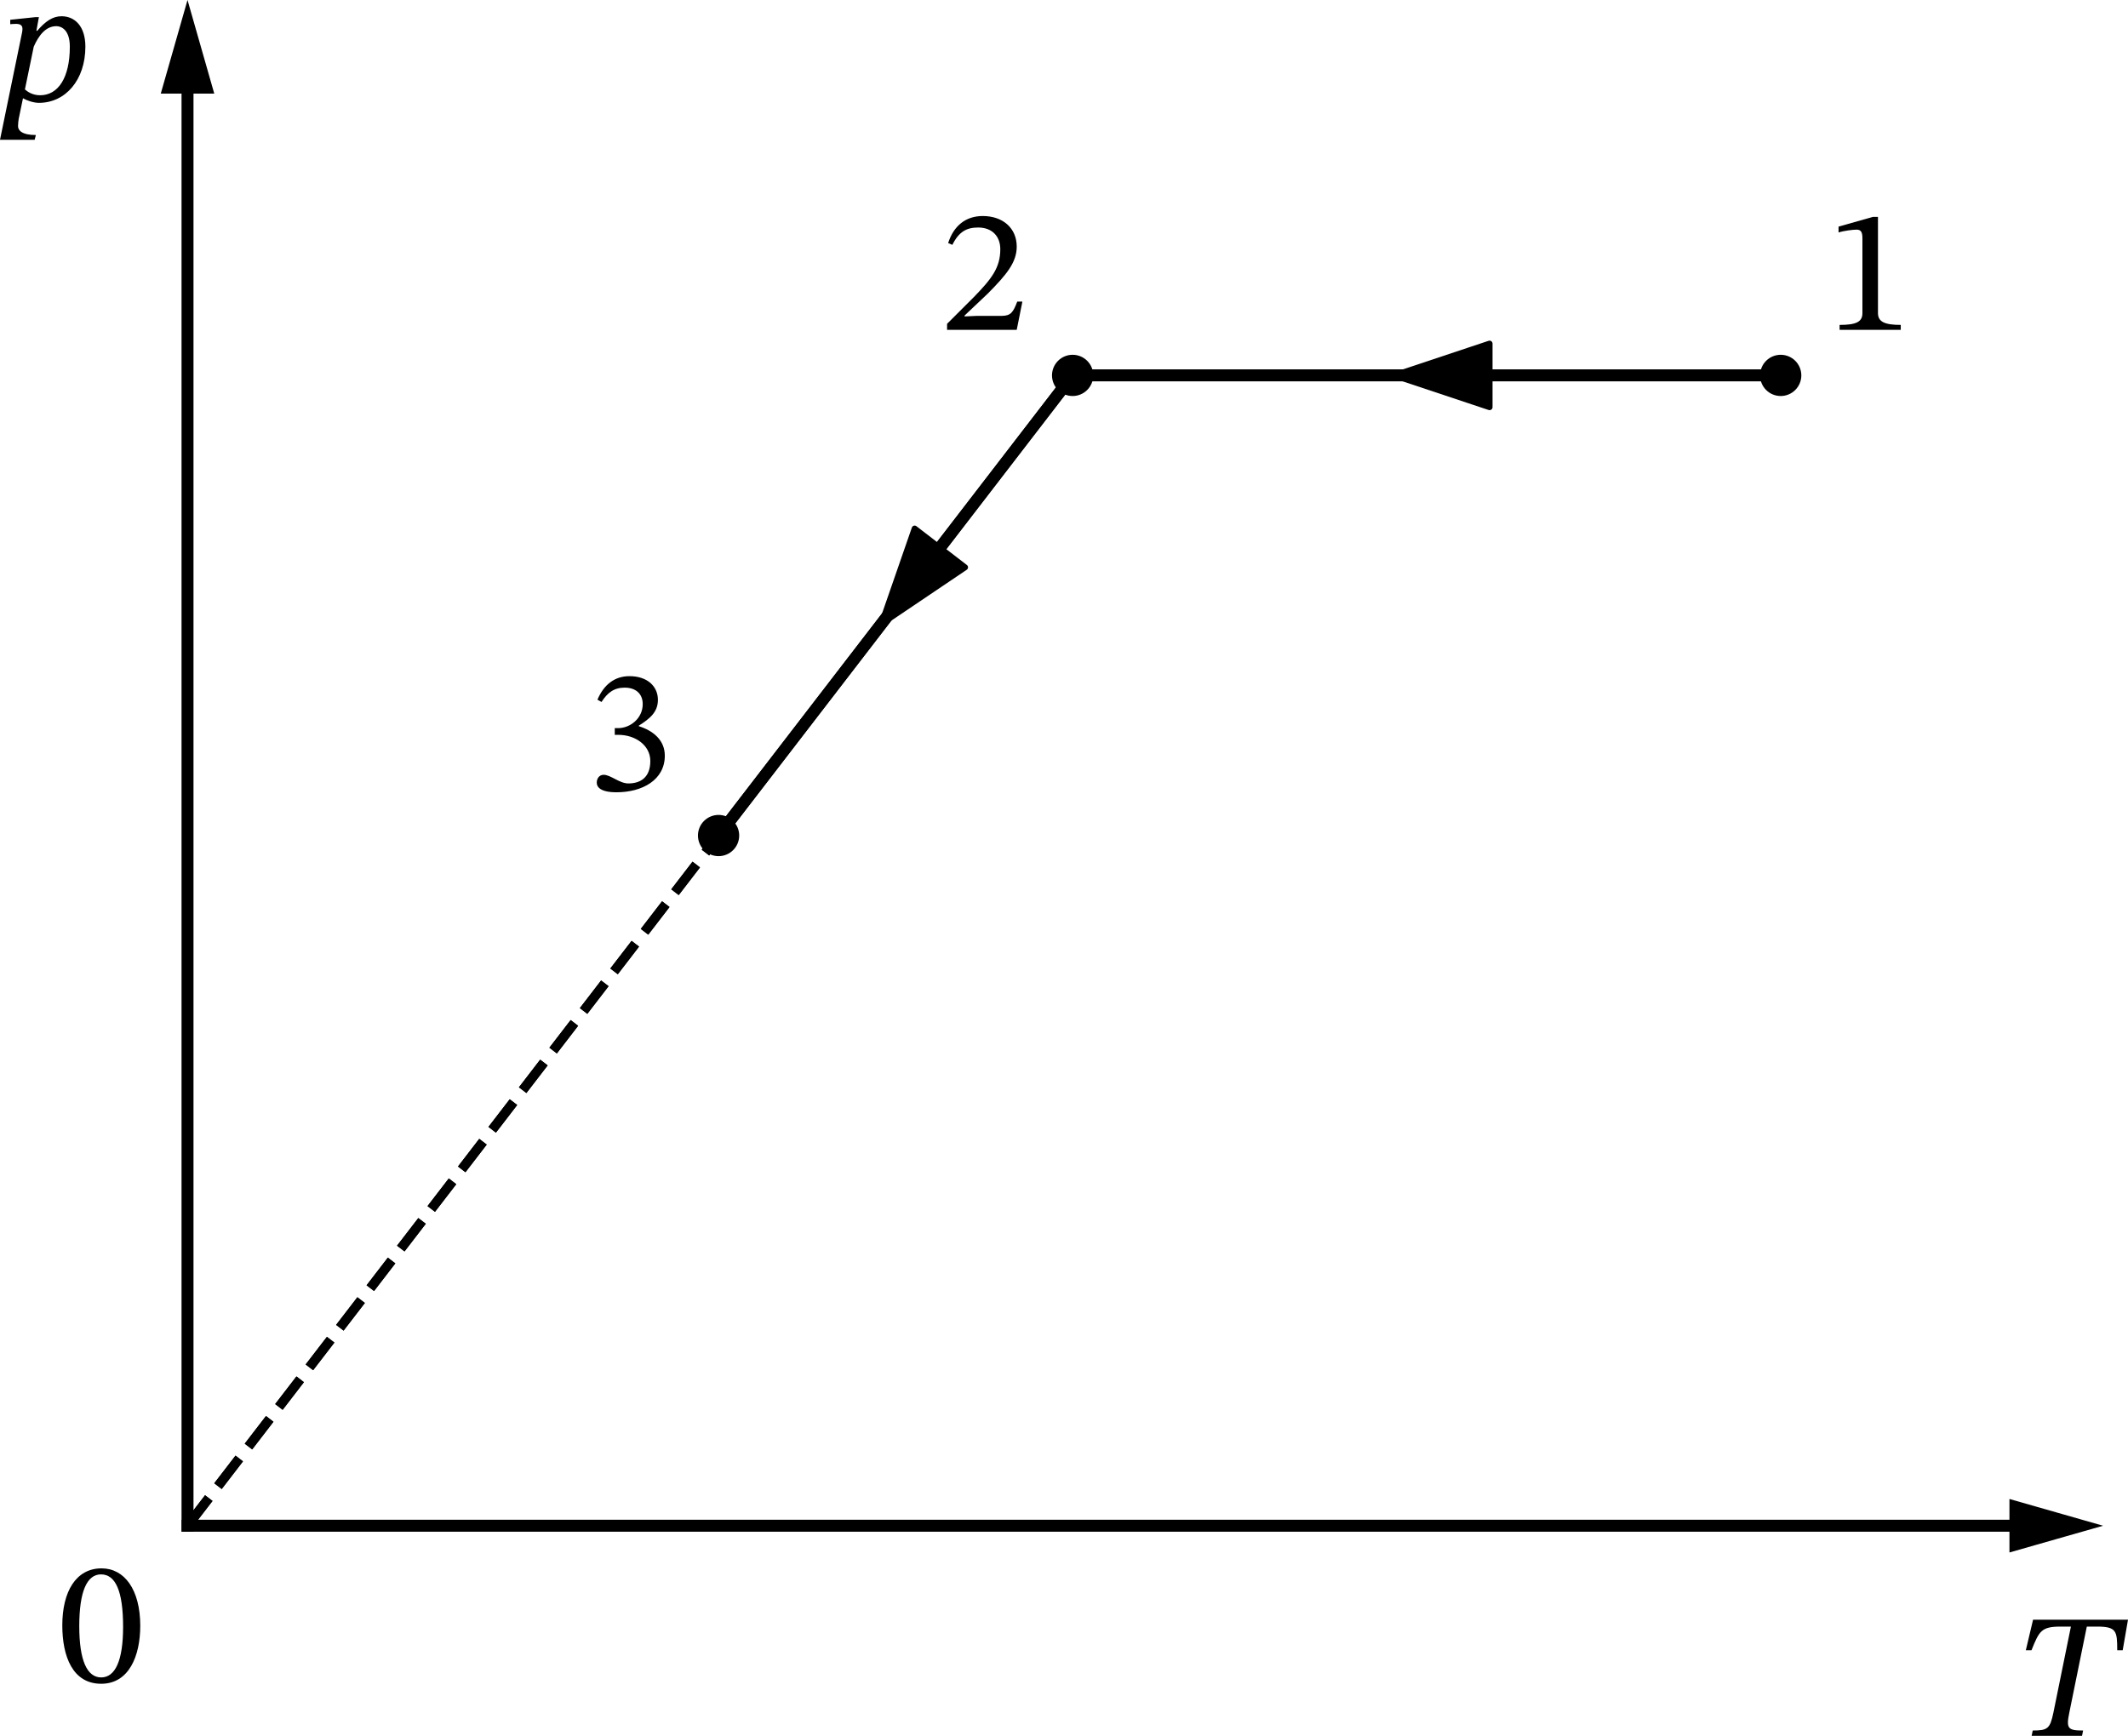
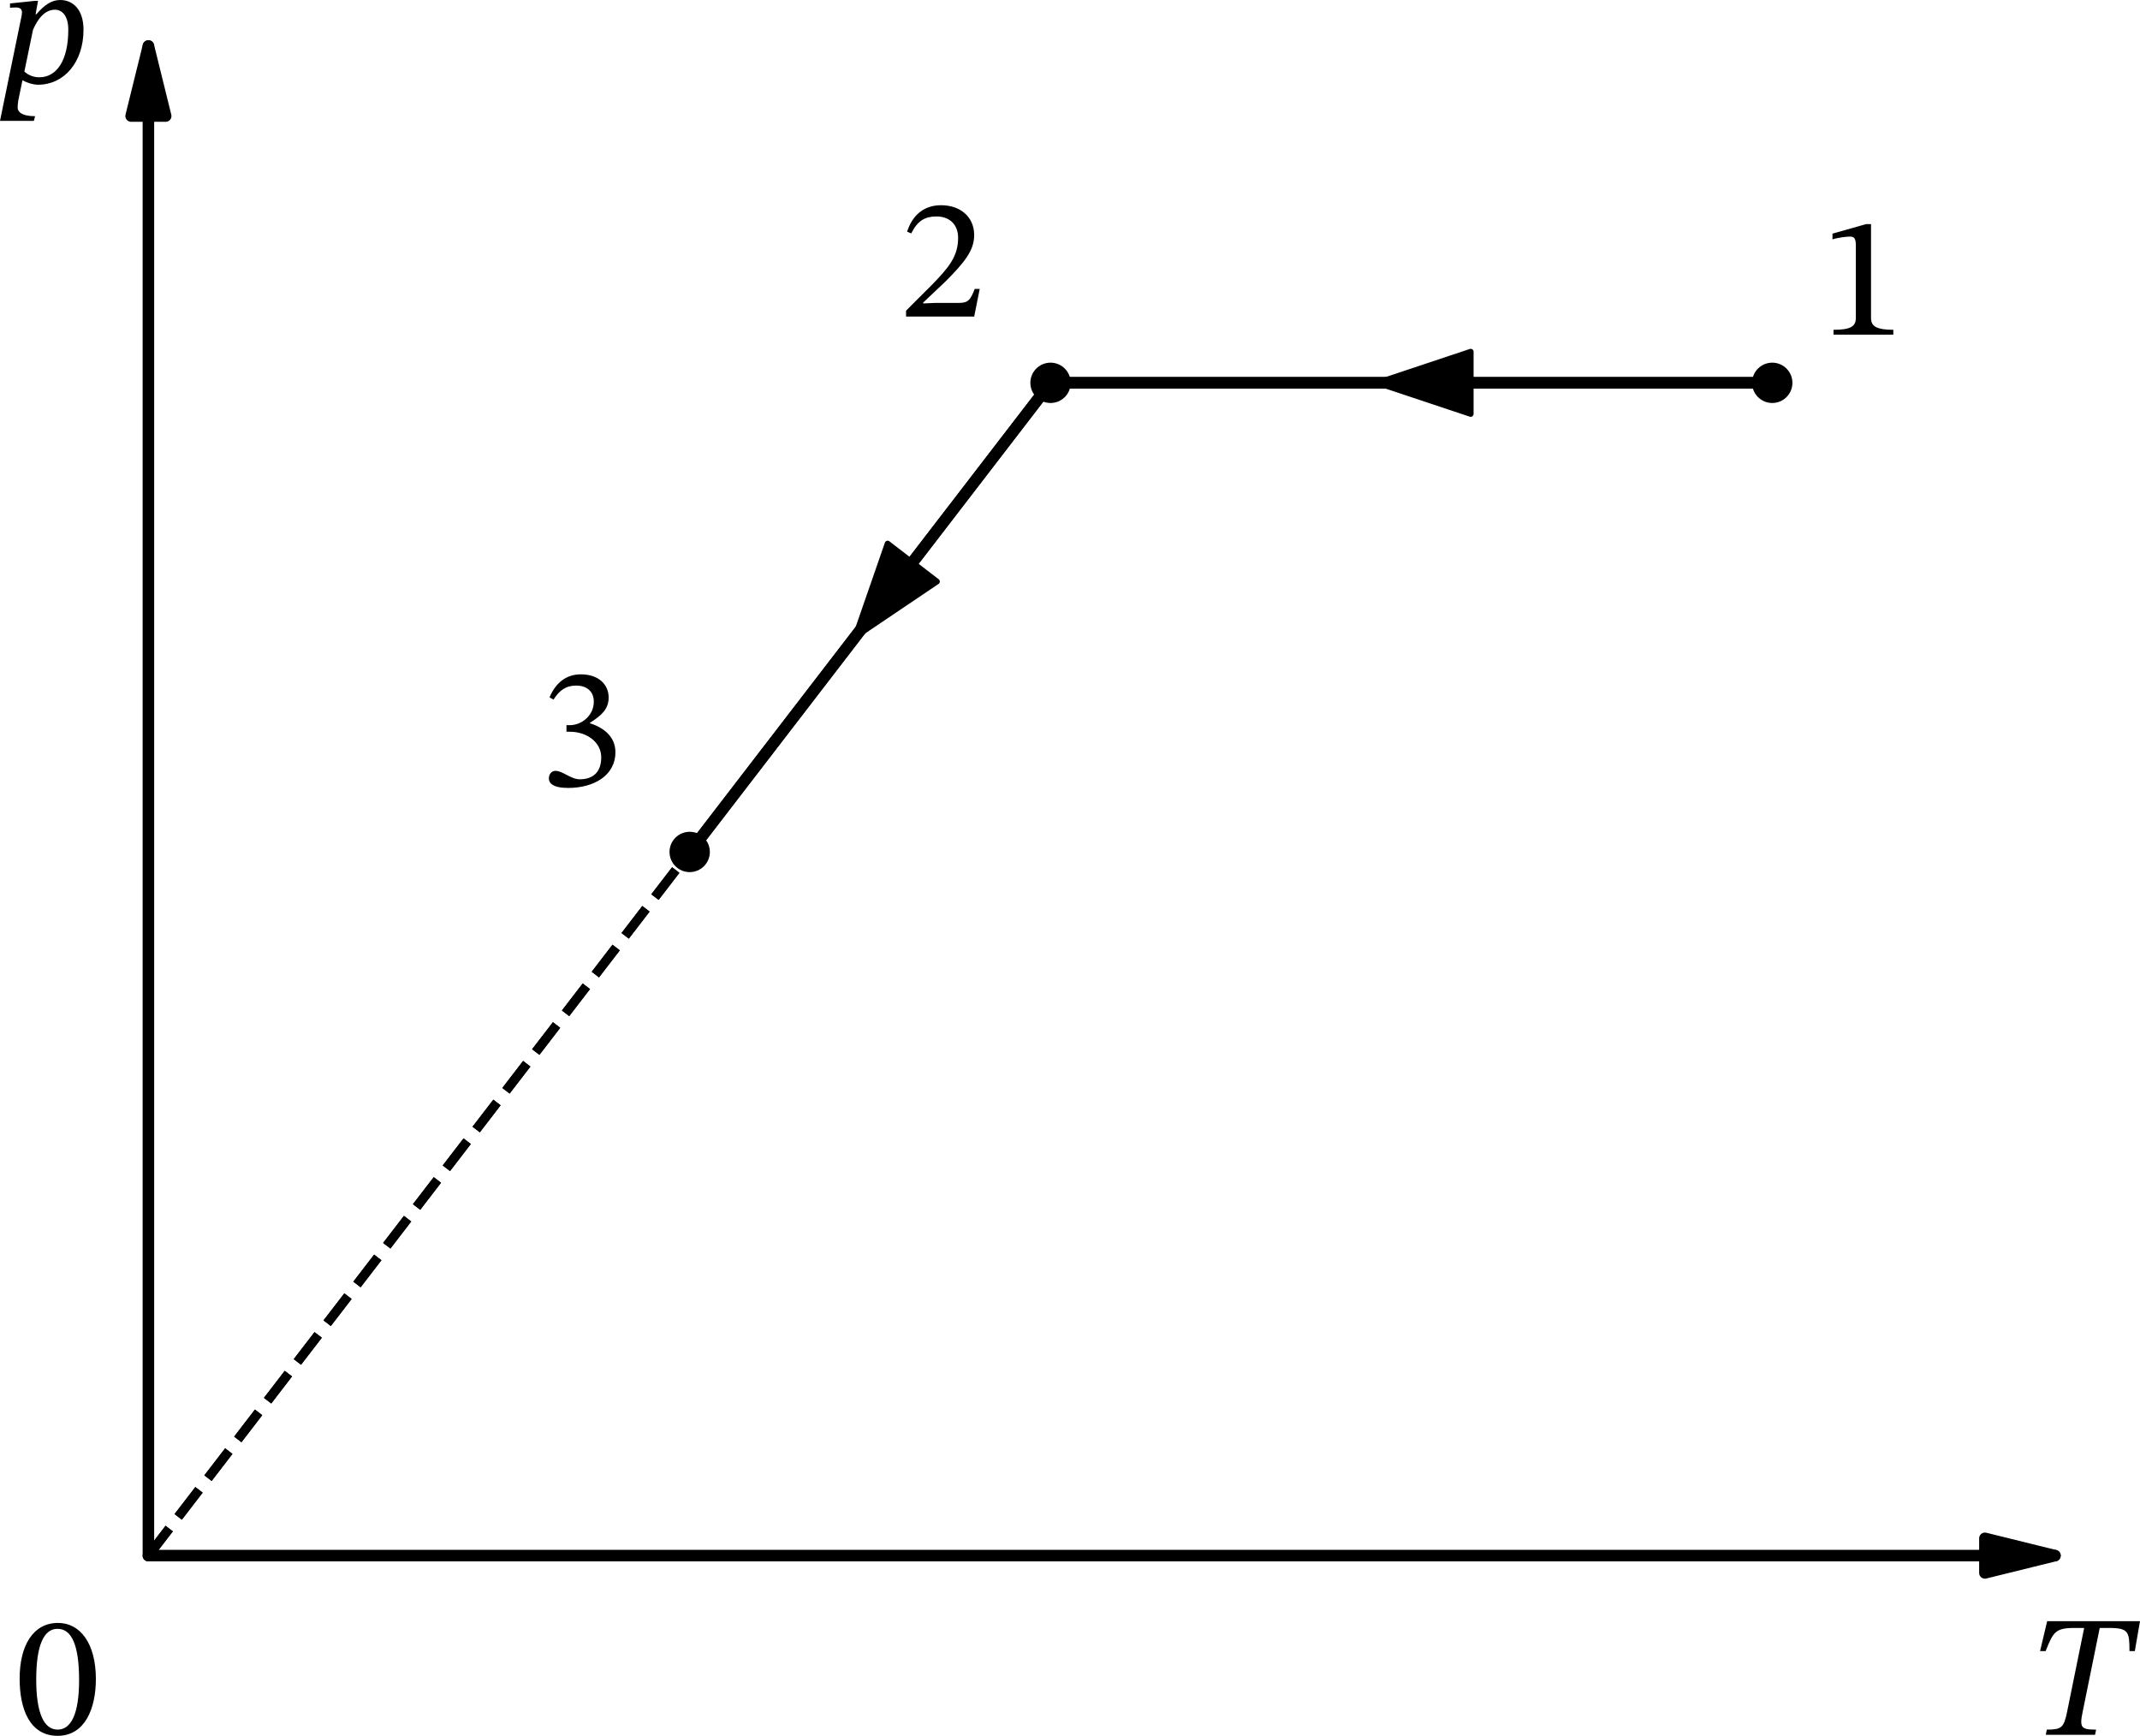
- <svg xmlns="http://www.w3.org/2000/svg" xmlns:xlink="http://www.w3.org/1999/xlink" width="361.13pt" height="294.65pt" viewBox="0 0 361.13 294.65" version="1.1" id="svg19">
+ <svg xmlns="http://www.w3.org/2000/svg" xmlns:xlink="http://www.w3.org/1999/xlink" width="371.327pt" height="301.19pt" viewBox="0 0 371.327 301.19" version="1.1" id="svg20">
  <defs id="defs1">
    <style type="text/css" id="style1">*{stroke-linejoin: round; stroke-linecap: butt}</style>
  </defs>
-   <g id="figure_1" transform="translate(-7.35,-11.22043)">
+   <g id="figure_1" transform="translate(-7.35,-13.97813)">
    <g id="axes_1">
-       <g id="matplotlib.axis_1" />
-       <g id="matplotlib.axis_2" />
-       <g id="line2d_1">
-         <path d="m 309.542,74.943 h -1.214 -1.214 -1.214 -1.214 -1.214 -1.214 -1.214 -1.214 -1.214 -1.214 -1.214 -1.214 -1.214 -1.214 -1.214 -1.214 -1.214 -1.214 -1.214 -1.214 -1.214 -1.214 -1.214 -1.214 -1.214 -1.214 -1.214 -1.214 -1.214 -1.214 -1.214 -1.214 -1.214 -1.214 -1.214 -1.214 -1.214 -1.214 -1.214 -1.214 -1.214 -1.214 -1.214 -1.214 -1.214 -1.214 -1.214 -1.214 -1.214 -1.214 -1.214 -1.214 -1.214 -1.214 -1.214 -1.214 -1.214 -1.214 -1.214 -1.214 -1.214 -1.214 -1.214 -1.214 -1.214 -1.214 -1.214 -1.214 -1.214 -1.214 -1.214 -1.214 -1.214 -1.214 -1.214 -1.214 -1.214 -1.214 -1.214 -1.214 -1.214 -1.214 -1.214 -1.214 -1.214 -1.214 -1.214 -1.214 -1.214 -1.214 -1.214 -1.214 -1.214 -1.214 -1.214 -1.214 -1.214 -1.214 -1.214" clip-path="url(#paff0ffaea0)" style="fill:none;stroke:#000000;stroke-width:2;stroke-linecap:square" id="path3" />
+       <g id="matplotlib.axis_1">
+         <g id="xtick_1">
+           <g id="line2d_1" />
+           <g id="text_1">
+             <g transform="matrix(0.3,0,0,-0.3,358.938,315.0792)" id="g2">
+               <defs id="defs2">
+                 <path id="STIXTwoText-Italic-54" d="m 2547,0 39,192 c -544,0 -621,64 -500,646 l 634,3117 h 365 c 710,0 736,-160 736,-857 h 198 l 192,1107 H 774 L 512,3098 h 205 c 281,697 352,857 1062,857 h 365 L 1510,838 C 1389,256 1299,192 762,192 L 723,0 Z" transform="scale(0.015625)" />
+               </defs>
+               <use xlink:href="#STIXTwoText-Italic-54" transform="translate(0,0.296875)" id="use2" />
+             </g>
+           </g>
+         </g>
+         <g id="xtick_2">
+           <g id="line2d_2" />
+           <g id="text_2">
+             <g transform="matrix(0.3,0,0,-0.3,9.946353,315.0792)" id="g3">
+               <defs id="defs3">
+                 <path id="STIXTwoText-Regular-30" d="m 1581,-70 c 1005,0 1414,1004 1414,2099 0,1318 -576,2080 -1401,2080 C 666,4109 173,3264 173,2048 173,915 550,-70 1581,-70 Z m 0,230 c -512,0 -794,614 -794,1856 0,1267 282,1875 787,1875 525,0 800,-601 800,-1901 C 2374,762 2086,160 1581,160 Z" transform="scale(0.015625)" />
+               </defs>
+               <use xlink:href="#STIXTwoText-Regular-30" transform="translate(0,0.796875)" id="use3" />
+             </g>
+           </g>
+         </g>
      </g>
-       <g id="line2d_2">
-         <path d="m 309.542,74.943 h -1.214 -1.214 -1.214 -1.214 -1.214 -1.214 -1.214 -1.214 -1.214 -1.214 -1.214 -1.214 -1.214 -1.214 -1.214 -1.214 -1.214 -1.214 -1.214 -1.214 -1.214 -1.214 -1.214 -1.214 -1.214 -1.214 -1.214 -1.214 -1.214 -1.214 -1.214 -1.214 -1.214 -1.214 -1.214 -1.214 -1.214 -1.214 -1.214 -1.214 -1.214 -1.214 -1.214 -1.214 -1.214 -1.214 -1.214 -1.214 -1.214 -1.214 -1.214 -1.214 -1.214 -1.214 -1.214 -1.214 -1.214 -1.214 -1.214 -1.214 -1.214 -1.214 -1.214 -1.214 -1.214 -1.214 -1.214 -1.214 -1.214 -1.214 -1.214 -1.214 -1.214 -1.214 -1.214 -1.214 -1.214 -1.214 -1.214 -1.214 -1.214 -1.214 -1.214 -1.214 -1.214 -1.214 -1.214 -1.214 -1.214 -1.214 -1.214 -1.214 -1.214 -1.214 -1.214 -1.214 -1.214 -1.214 -1.214" clip-path="url(#paff0ffaea0)" style="fill:none;stroke:#000000;stroke-width:2;stroke-linecap:square" id="path4" />
-       </g>
-       <g id="line2d_3">
-         <path d="M 309.542,74.943" clip-path="url(#paff0ffaea0)" style="fill:none;stroke:#000000;stroke-width:1.5;stroke-linecap:square" id="path5" />
-         <defs id="defs5">
-           <path id="md485050f62" d="M 0,3 C 0.796,3 1.559,2.684 2.121,2.121 2.684,1.559 3,0.796 3,0 3,-0.796 2.684,-1.559 2.121,-2.121 1.559,-2.684 0.796,-3 0,-3 -0.796,-3 -1.559,-2.684 -2.121,-2.121 -2.684,-1.559 -3,-0.796 -3,0 -3,0.796 -2.684,1.559 -2.121,2.121 -1.559,2.684 -0.796,3 0,3 Z" style="stroke:#000000" />
-         </defs>
-         <g clip-path="url(#paff0ffaea0)" id="g5">
-           <use xlink:href="#md485050f62" x="309.542" y="74.943" style="stroke:#000000" id="use5" />
+       <g id="matplotlib.axis_2">
+         <g id="ytick_1">
+           <g id="line2d_3" />
+           <g id="text_3">
+             <g transform="matrix(0.3,0,0,-0.3,7.2,28.37813)" id="g4">
+               <defs id="defs4">
+                 <path id="STIXTwoText-Italic-70" d="m 1440,-70 c 966,0 1683,832 1683,2035 0,742 -384,1101 -864,1101 -320,0 -589,-186 -883,-532 v 7 h -26 l 90,493 h -122 l -915,-96 v -160 c 0,0 109,12 205,12 166,0 237,-57 237,-185 0,-45 -7,-83 -13,-122 L 32,-1408 h 1254 l 45,173 c -512,0 -646,173 -646,320 0,89 13,205 25,269 L 864,96 C 992,19 1242,-70 1440,-70 Z m -506,486 320,1549 c 173,390 423,742 820,742 179,0 486,-134 486,-742 C 2560,838 2138,205 1485,205 1222,205 1043,320 934,416 Z" transform="scale(0.015625)" />
+               </defs>
+               <use xlink:href="#STIXTwoText-Italic-70" transform="translate(0,0.09375)" id="use4" />
+             </g>
+           </g>
        </g>
      </g>
      <g id="line2d_4">
-         <path d="M 189.378,74.943" clip-path="url(#paff0ffaea0)" style="fill:none;stroke:#000000;stroke-width:1.5;stroke-linecap:square" id="path6" />
-         <g clip-path="url(#paff0ffaea0)" id="g6">
-           <use xlink:href="#md485050f62" x="189.378" y="74.943" style="stroke:#000000" id="use6" />
+         <path d="m 314.866,80.404 h -1.265 -1.265 -1.265 -1.265 -1.265 -1.265 -1.265 -1.265 -1.265 -1.265 -1.265 -1.265 -1.265 -1.265 -1.265 -1.265 -1.265 -1.265 -1.265 -1.265 -1.265 -1.265 -1.265 -1.265 -1.265 -1.265 -1.265 -1.265 -1.265 -1.265 -1.265 -1.265 -1.265 -1.265 -1.265 -1.265 -1.265 -1.265 -1.265 -1.265 -1.265 -1.265 -1.265 -1.265 -1.265 -1.265 -1.265 -1.265 -1.265 -1.265 -1.265 -1.265 -1.265 -1.265 -1.265 -1.265 -1.265 -1.265 -1.265 -1.265 -1.265 -1.265 -1.265 -1.265 -1.265 -1.265 -1.265 -1.265 -1.265 -1.265 -1.265 -1.265 -1.265 -1.265 -1.265 -1.265 -1.265 -1.265 -1.265 -1.265 -1.265 -1.265 -1.265 -1.265 -1.265 -1.265 -1.265 -1.265 -1.265 -1.265 -1.265 -1.265 -1.265 -1.265 -1.265 -1.265 -1.265 -1.265 -1.265" clip-path="url(#p7885c89e7b)" style="fill:none;stroke:#000000;stroke-width:2;stroke-linecap:square" id="path4" />
+       </g>
+       <g id="line2d_5">
+         <path d="m 314.866,80.404 h -1.265 -1.265 -1.265 -1.265 -1.265 -1.265 -1.265 -1.265 -1.265 -1.265 -1.265 -1.265 -1.265 -1.265 -1.265 -1.265 -1.265 -1.265 -1.265 -1.265 -1.265 -1.265 -1.265 -1.265 -1.265 -1.265 -1.265 -1.265 -1.265 -1.265 -1.265 -1.265 -1.265 -1.265 -1.265 -1.265 -1.265 -1.265 -1.265 -1.265 -1.265 -1.265 -1.265 -1.265 -1.265 -1.265 -1.265 -1.265 -1.265 -1.265 -1.265 -1.265 -1.265 -1.265 -1.265 -1.265 -1.265 -1.265 -1.265 -1.265 -1.265 -1.265 -1.265 -1.265 -1.265 -1.265 -1.265 -1.265 -1.265 -1.265 -1.265 -1.265 -1.265 -1.265 -1.265 -1.265 -1.265 -1.265 -1.265 -1.265 -1.265 -1.265 -1.265 -1.265 -1.265 -1.265 -1.265 -1.265 -1.265 -1.265 -1.265 -1.265 -1.265 -1.265 -1.265 -1.265 -1.265 -1.265 -1.265" clip-path="url(#p7885c89e7b)" style="fill:none;stroke:#000000;stroke-width:2;stroke-linecap:square" id="path5" />
+       </g>
+       <g id="line2d_6">
+         <path d="M 314.866,80.404" clip-path="url(#p7885c89e7b)" style="fill:none;stroke:#000000;stroke-width:1.5;stroke-linecap:square" id="path6" />
+         <defs id="defs6">
+           <path id="m778dd6e9c5" d="M 0,3 C 0.796,3 1.559,2.684 2.121,2.121 2.684,1.559 3,0.796 3,0 3,-0.796 2.684,-1.559 2.121,-2.121 1.559,-2.684 0.796,-3 0,-3 -0.796,-3 -1.559,-2.684 -2.121,-2.121 -2.684,-1.559 -3,-0.796 -3,0 -3,0.796 -2.684,1.559 -2.121,2.121 -1.559,2.684 -0.796,3 0,3 Z" style="stroke:#000000" />
+         </defs>
+         <g clip-path="url(#p7885c89e7b)" id="g6">
+           <use xlink:href="#m778dd6e9c5" x="314.866" y="80.404" style="stroke:#000000" id="use6" />
        </g>
      </g>
-       <g id="line2d_5">
-         <path d="m 189.378,74.943 -0.607,0.789 -0.607,0.789 -0.607,0.789 -0.607,0.789 -0.607,0.789 -0.607,0.789 -0.607,0.789 -0.607,0.789 -0.607,0.789 -0.607,0.789 -0.607,0.789 -0.607,0.789 -0.607,0.789 -0.607,0.789 -0.607,0.789 -0.607,0.789 -0.607,0.789 -0.607,0.789 -0.607,0.789 -0.607,0.789 -0.607,0.789 -0.607,0.789 -0.607,0.789 -0.607,0.789 -0.607,0.789 -0.607,0.789 -0.607,0.789 -0.607,0.789 -0.607,0.789 -0.607,0.789 -0.607,0.789 -0.607,0.789 -0.607,0.789 -0.607,0.789 -0.607,0.789 -0.607,0.789 -0.607,0.789 -0.607,0.789 -0.607,0.789 -0.607,0.789 -0.607,0.789 -0.607,0.789 -0.607,0.789 -0.607,0.789 -0.607,0.789 -0.607,0.789 -0.607,0.789 -0.607,0.789 -0.607,0.789 -0.607,0.789 -0.607,0.789 -0.607,0.789 -0.607,0.789 -0.607,0.789 -0.607,0.789 -0.607,0.789 -0.607,0.789 -0.607,0.789 -0.607,0.789 -0.607,0.789 -0.607,0.789 -0.607,0.789 -0.607,0.789 -0.607,0.789 -0.607,0.789 -0.607,0.789 -0.607,0.789 -0.607,0.789 -0.607,0.789 -0.607,0.789 -0.607,0.789 -0.607,0.789 -0.607,0.789 -0.607,0.789 -0.607,0.789 -0.607,0.789 -0.607,0.789 -0.607,0.789 -0.607,0.789 -0.607,0.789 -0.607,0.789 -0.607,0.789 -0.607,0.789 -0.607,0.789 -0.607,0.789 -0.607,0.789 -0.607,0.789 -0.607,0.789 -0.607,0.789 -0.607,0.789 -0.607,0.789 -0.607,0.789 -0.607,0.789 -0.607,0.789 -0.607,0.789 -0.607,0.789 -0.607,0.789 -0.607,0.789 -0.607,0.789" clip-path="url(#paff0ffaea0)" style="fill:none;stroke:#000000;stroke-width:2;stroke-linecap:square" id="path7" />
-       </g>
-       <g id="line2d_6">
-         <path d="m 189.378,74.943 -0.607,0.789 -0.607,0.789 -0.607,0.789 -0.607,0.789 -0.607,0.789 -0.607,0.789 -0.607,0.789 -0.607,0.789 -0.607,0.789 -0.607,0.789 -0.607,0.789 -0.607,0.789 -0.607,0.789 -0.607,0.789 -0.607,0.789 -0.607,0.789 -0.607,0.789 -0.607,0.789 -0.607,0.789 -0.607,0.789 -0.607,0.789 -0.607,0.789 -0.607,0.789 -0.607,0.789 -0.607,0.789 -0.607,0.789 -0.607,0.789 -0.607,0.789 -0.607,0.789 -0.607,0.789 -0.607,0.789 -0.607,0.789 -0.607,0.789 -0.607,0.789 -0.607,0.789 -0.607,0.789 -0.607,0.789 -0.607,0.789 -0.607,0.789 -0.607,0.789 -0.607,0.789 -0.607,0.789 -0.607,0.789 -0.607,0.789 -0.607,0.789 -0.607,0.789 -0.607,0.789 -0.607,0.789 -0.607,0.789 -0.607,0.789 -0.607,0.789 -0.607,0.789 -0.607,0.789 -0.607,0.789 -0.607,0.789 -0.607,0.789 -0.607,0.789 -0.607,0.789 -0.607,0.789 -0.607,0.789 -0.607,0.789 -0.607,0.789 -0.607,0.789 -0.607,0.789 -0.607,0.789 -0.607,0.789 -0.607,0.789 -0.607,0.789 -0.607,0.789 -0.607,0.789 -0.607,0.789 -0.607,0.789 -0.607,0.789 -0.607,0.789 -0.607,0.789 -0.607,0.789 -0.607,0.789 -0.607,0.789 -0.607,0.789 -0.607,0.789 -0.607,0.789 -0.607,0.789 -0.607,0.789 -0.607,0.789 -0.607,0.789 -0.607,0.789 -0.607,0.789 -0.607,0.789 -0.607,0.789 -0.607,0.789 -0.607,0.789 -0.607,0.789 -0.607,0.789 -0.607,0.789 -0.607,0.789 -0.607,0.789 -0.607,0.789 -0.607,0.789 -0.607,0.789" clip-path="url(#paff0ffaea0)" style="fill:none;stroke:#000000;stroke-width:2;stroke-linecap:square" id="path8" />
-       </g>
      <g id="line2d_7">
-         <path d="M 129.295,153.05" clip-path="url(#paff0ffaea0)" style="fill:none;stroke:#000000;stroke-width:1.5;stroke-linecap:square" id="path9" />
-         <g clip-path="url(#paff0ffaea0)" id="g9">
-           <use xlink:href="#md485050f62" x="129.295" y="153.05" style="stroke:#000000" id="use9" />
+         <path d="M 189.636,80.404" clip-path="url(#p7885c89e7b)" style="fill:none;stroke:#000000;stroke-width:1.5;stroke-linecap:square" id="path7" />
+         <g clip-path="url(#p7885c89e7b)" id="g7">
+           <use xlink:href="#m778dd6e9c5" x="189.636" y="80.404" style="stroke:#000000" id="use7" />
        </g>
      </g>
      <g id="line2d_8">
-         <path d="M 39.172,270.21 189.378,74.943" clip-path="url(#paff0ffaea0)" style="fill:none;stroke:#000000;stroke-width:1.6;stroke-dasharray:5.92, 2.56;stroke-dashoffset:0" id="path10" />
+         <path d="m 189.636,80.404 -0.632,0.822 -0.632,0.822 -0.632,0.822 -0.632,0.822 -0.632,0.822 -0.632,0.822 -0.632,0.822 -0.632,0.822 -0.632,0.822 -0.632,0.822 -0.632,0.822 -0.632,0.822 -0.632,0.822 -0.632,0.822 -0.632,0.822 -0.632,0.822 -0.632,0.822 -0.632,0.822 -0.632,0.822 -0.632,0.822 -0.632,0.822 -0.632,0.822 -0.632,0.822 -0.632,0.822 -0.632,0.822 -0.632,0.822 -0.632,0.822 -0.632,0.822 -0.632,0.822 -0.632,0.822 -0.632,0.822 -0.632,0.822 -0.632,0.822 -0.632,0.822 -0.632,0.822 -0.632,0.822 -0.632,0.822 -0.632,0.822 -0.632,0.822 -0.632,0.822 -0.632,0.822 -0.632,0.822 -0.632,0.822 -0.632,0.822 -0.632,0.822 -0.632,0.822 -0.632,0.822 -0.632,0.822 -0.632,0.822 -0.632,0.822 -0.632,0.822 -0.632,0.822 -0.632,0.822 -0.632,0.822 -0.632,0.822 -0.632,0.822 -0.632,0.822 -0.632,0.822 -0.632,0.822 -0.632,0.822 -0.632,0.822 -0.632,0.822 -0.632,0.822 -0.632,0.822 -0.632,0.822 -0.632,0.822 -0.632,0.822 -0.632,0.822 -0.632,0.822 -0.632,0.822 -0.632,0.822 -0.632,0.822 -0.632,0.822 -0.632,0.822 -0.632,0.822 -0.632,0.822 -0.632,0.822 -0.632,0.822 -0.632,0.822 -0.632,0.822 -0.632,0.822 -0.632,0.822 -0.632,0.822 -0.632,0.822 -0.632,0.822 -0.632,0.822 -0.632,0.822 -0.632,0.822 -0.632,0.822 -0.632,0.822 -0.632,0.822 -0.632,0.822 -0.632,0.822 -0.632,0.822 -0.632,0.822 -0.632,0.822 -0.632,0.822 -0.632,0.822 -0.632,0.822" clip-path="url(#p7885c89e7b)" style="fill:none;stroke:#000000;stroke-width:2;stroke-linecap:square" id="path8" />
      </g>
      <g id="line2d_9">
-         <path d="M 39.172,270.21 129.295,153.05" clip-path="url(#paff0ffaea0)" style="fill:none;stroke:#000000;stroke-width:1.6;stroke-dasharray:5.92, 2.56;stroke-dashoffset:0" id="path11" />
+         <path d="m 189.636,80.404 -0.632,0.822 -0.632,0.822 -0.632,0.822 -0.632,0.822 -0.632,0.822 -0.632,0.822 -0.632,0.822 -0.632,0.822 -0.632,0.822 -0.632,0.822 -0.632,0.822 -0.632,0.822 -0.632,0.822 -0.632,0.822 -0.632,0.822 -0.632,0.822 -0.632,0.822 -0.632,0.822 -0.632,0.822 -0.632,0.822 -0.632,0.822 -0.632,0.822 -0.632,0.822 -0.632,0.822 -0.632,0.822 -0.632,0.822 -0.632,0.822 -0.632,0.822 -0.632,0.822 -0.632,0.822 -0.632,0.822 -0.632,0.822 -0.632,0.822 -0.632,0.822 -0.632,0.822 -0.632,0.822 -0.632,0.822 -0.632,0.822 -0.632,0.822 -0.632,0.822 -0.632,0.822 -0.632,0.822 -0.632,0.822 -0.632,0.822 -0.632,0.822 -0.632,0.822 -0.632,0.822 -0.632,0.822 -0.632,0.822 -0.632,0.822 -0.632,0.822 -0.632,0.822 -0.632,0.822 -0.632,0.822 -0.632,0.822 -0.632,0.822 -0.632,0.822 -0.632,0.822 -0.632,0.822 -0.632,0.822 -0.632,0.822 -0.632,0.822 -0.632,0.822 -0.632,0.822 -0.632,0.822 -0.632,0.822 -0.632,0.822 -0.632,0.822 -0.632,0.822 -0.632,0.822 -0.632,0.822 -0.632,0.822 -0.632,0.822 -0.632,0.822 -0.632,0.822 -0.632,0.822 -0.632,0.822 -0.632,0.822 -0.632,0.822 -0.632,0.822 -0.632,0.822 -0.632,0.822 -0.632,0.822 -0.632,0.822 -0.632,0.822 -0.632,0.822 -0.632,0.822 -0.632,0.822 -0.632,0.822 -0.632,0.822 -0.632,0.822 -0.632,0.822 -0.632,0.822 -0.632,0.822 -0.632,0.822 -0.632,0.822 -0.632,0.822 -0.632,0.822 -0.632,0.822" clip-path="url(#p7885c89e7b)" style="fill:none;stroke:#000000;stroke-width:2;stroke-linecap:square" id="path9" />
+       </g>
+       <g id="line2d_10">
+         <path d="M 127.022,161.803" clip-path="url(#p7885c89e7b)" style="fill:none;stroke:#000000;stroke-width:1.5;stroke-linecap:square" id="path10" />
+         <g clip-path="url(#p7885c89e7b)" id="g10">
+           <use xlink:href="#m778dd6e9c5" x="127.022" y="161.803" style="stroke:#000000" id="use10" />
+         </g>
+       </g>
+       <g id="line2d_11">
+         <path d="M 33.1,283.901 189.636,80.404" clip-path="url(#p7885c89e7b)" style="fill:none;stroke:#000000;stroke-width:1.6;stroke-dasharray:5.92, 2.56;stroke-dashoffset:0" id="path11" />
+       </g>
+       <g id="line2d_12">
+         <path d="M 33.1,283.901 127.022,161.803" clip-path="url(#p7885c89e7b)" style="fill:none;stroke:#000000;stroke-width:1.6;stroke-dasharray:5.92, 2.56;stroke-dashoffset:0" id="path12" />
      </g>
      <g id="patch_3">
-         <path d="m 246.849,74.943 q -2.246,0 -2.911,0" clip-path="url(#paff0ffaea0)" style="fill:none;stroke:#000000;stroke-linecap:round" id="path12" />
-         <path d="m 260.138,80.343 -16.2,-5.4 16.2,-5.4 z" clip-path="url(#paff0ffaea0)" style="stroke:#000000;stroke-linecap:round" id="path13" />
+         <path d="m 249.617,80.404 q -2.428,0 -3.274,0" clip-path="url(#p7885c89e7b)" style="fill:none;stroke:#000000;stroke-linecap:round" id="path13" />
+         <path d="m 262.543,85.804 -16.2,-5.4 16.2,-5.4 z" clip-path="url(#p7885c89e7b)" style="stroke:#000000;stroke-linecap:round" id="path14" />
      </g>
-       <g id="text_1">
-         <g transform="matrix(0.3,0,0,-0.3,317.1378,67.21125)" id="g13">
-           <defs id="defs13">
+       <g id="text_4">
+         <g transform="matrix(0.3,0,0,-0.3,323.0943,72.03907)" id="g14">
+           <defs id="defs14">
            <path id="STIXTwoText-Regular-31" d="m 2726,0 v 179 c -588,0 -825,115 -825,429 V 4090 H 1715 L 474,3738 v -212 c 198,64 524,103 652,103 160,0 212,-90 212,-314 V 608 C 1338,288 1114,179 512,179 V 0 Z" transform="scale(0.015625)" />
          </defs>
-           <use xlink:href="#STIXTwoText-Regular-31" id="use13" />
+           <use xlink:href="#STIXTwoText-Regular-31" id="use14" />
        </g>
      </g>
-       <g id="text_2">
-         <g transform="matrix(0.3,0,0,-0.3,166.9321,67.21125)" id="g14">
-           <defs id="defs14">
+       <g id="text_5">
+         <g transform="matrix(0.3,0,0,-0.3,163.4271,68.90834)" id="g15">
+           <defs id="defs15">
            <path id="STIXTwoText-Regular-32" d="m 2765,0 205,1024 H 2784 C 2637,640 2554,506 2214,506 H 1325 L 877,486 v 32 l 845,800 c 678,685 1043,1127 1043,1696 0,672 -506,1108 -1229,1108 -621,0 -1056,-359 -1254,-980 l 153,-64 c 237,480 519,628 935,628 492,0 800,-308 800,-788 0,-672 -320,-1075 -954,-1728 L 243,218 V 0 Z" transform="scale(0.015625)" />
          </defs>
-           <use xlink:href="#STIXTwoText-Regular-32" id="use14" />
+           <use xlink:href="#STIXTwoText-Regular-32" id="use15" />
        </g>
      </g>
      <g id="patch_4">
-         <path d="m 157.815,115.974 q -0.904,1.175 -0.844,1.098" clip-path="url(#paff0ffaea0)" style="fill:none;stroke:#000000;stroke-linecap:round" id="path14" />
-         <path d="m 171.129,107.523 -14.157,9.548 5.597,-16.133 z" clip-path="url(#paff0ffaea0)" style="stroke:#000000;stroke-linecap:round" id="path15" />
+         <path d="m 156.792,123.102 q -0.993,1.291 -1.022,1.329" clip-path="url(#p7885c89e7b)" style="fill:none;stroke:#000000;stroke-linecap:round" id="path15" />
+         <path d="m 169.927,114.883 -14.157,9.548 5.597,-16.133 z" clip-path="url(#p7885c89e7b)" style="stroke:#000000;stroke-linecap:round" id="path16" />
      </g>
-       <g id="text_3">
-         <g transform="matrix(0.3,0,0,-0.3,106.8499,145.3182)" id="g15">
-           <defs id="defs15">
+       <g id="text_6">
+         <g transform="matrix(0.3,0,0,-0.3,100.8125,150.3073)" id="g16">
+           <defs id="defs16">
            <path id="STIXTwoText-Regular-33" d="m 1094,-83 c 935,0 1748,448 1748,1325 0,569 -429,908 -941,1068 v 20 c 403,256 691,492 691,934 0,486 -378,858 -1030,858 -525,0 -922,-295 -1159,-852 l 147,-83 c 218,339 455,519 839,519 397,0 653,-218 653,-596 0,-518 -455,-870 -890,-870 h -122 v -243 h 128 c 615,0 1159,-378 1159,-947 C 2317,422 1926,237 1523,237 1197,237 883,550 627,550 461,550 378,403 378,269 378,102 518,-83 1094,-83 Z" transform="scale(0.015625)" />
          </defs>
-           <use xlink:href="#STIXTwoText-Regular-33" id="use15" />
-         </g>
-       </g>
-       <g id="text_4">
-         <g transform="matrix(0.3,0,0,-0.3,348.7409,305.9591)" id="g16">
-           <defs id="defs16">
-             <path id="STIXTwoText-Italic-54" d="m 2547,0 39,192 c -544,0 -621,64 -500,646 l 634,3117 h 365 c 710,0 736,-160 736,-857 h 198 l 192,1107 H 774 L 512,3098 h 205 c 281,697 352,857 1062,857 h 365 L 1510,838 C 1389,256 1299,192 762,192 L 723,0 Z" transform="scale(0.015625)" />
-           </defs>
-           <use xlink:href="#STIXTwoText-Italic-54" transform="translate(0,0.296875)" id="use16" />
-         </g>
-       </g>
-       <g id="text_5">
-         <g transform="matrix(0.3,0,0,-0.3,7.2,28.37813)" id="g17">
-           <defs id="defs17">
-             <path id="STIXTwoText-Italic-70" d="m 1440,-70 c 966,0 1683,832 1683,2035 0,742 -384,1101 -864,1101 -320,0 -589,-186 -883,-532 v 7 h -26 l 90,493 h -122 l -915,-96 v -160 c 0,0 109,12 205,12 166,0 237,-57 237,-185 0,-45 -7,-83 -13,-122 L 32,-1408 h 1254 l 45,173 c -512,0 -646,173 -646,320 0,89 13,205 25,269 L 864,96 C 992,19 1242,-70 1440,-70 Z m -506,486 320,1549 c 173,390 423,742 820,742 179,0 486,-134 486,-742 C 2560,838 2138,205 1485,205 1222,205 1043,320 934,416 Z" transform="scale(0.015625)" />
-           </defs>
-           <use xlink:href="#STIXTwoText-Italic-70" transform="translate(0,0.09375)" id="use17" />
-         </g>
-       </g>
-       <g id="text_6">
-         <g transform="matrix(0.3,0,0,-0.3,17.11234,296.9468)" id="g18">
-           <defs id="defs18">
-             <path id="STIXTwoText-Regular-30" d="m 1581,-70 c 1005,0 1414,1004 1414,2099 0,1318 -576,2080 -1401,2080 C 666,4109 173,3264 173,2048 173,915 550,-70 1581,-70 Z m 0,230 c -512,0 -794,614 -794,1856 0,1267 282,1875 787,1875 525,0 800,-601 800,-1901 C 2374,762 2086,160 1581,160 Z" transform="scale(0.015625)" />
-           </defs>
-           <use xlink:href="#STIXTwoText-Regular-30" transform="translate(0,0.796875)" id="use18" />
+           <use xlink:href="#STIXTwoText-Regular-33" id="use16" />
        </g>
      </g>
      <g id="patch_5">
-         <path d="m 360.612,270.21 -11.25,3.214 v -3.199 H 39.172 v -0.03 H 349.362 v -3.199 z" style="stroke:#000000;stroke-width:2;stroke-linejoin:miter" id="path18" />
+         <path d="m 33.1,283.901 q 167.494,0 330.817,0" style="fill:none;stroke:#000000;stroke-width:2;stroke-linecap:round" id="path17" />
+         <path d="m 351.767,280.901 12.15,3 -12.15,3 z" style="stroke:#000000;stroke-width:2;stroke-linecap:round" id="path18" />
      </g>
      <g id="patch_6">
-         <path d="m 39.172,14.86 3.214,11.25 H 39.187 V 270.21 h -0.03 V 26.111 h -3.199 z" style="stroke:#000000;stroke-width:2;stroke-linejoin:miter" id="path19" />
+         <path d="m 33.1,283.901 q 0,-133.056 0,-261.941" style="fill:none;stroke:#000000;stroke-width:2;stroke-linecap:round" id="path19" />
+         <path d="m 30.1,34.11 3,-12.15 3,12.15 z" style="stroke:#000000;stroke-width:2;stroke-linecap:round" id="path20" />
      </g>
    </g>
  </g>
-   <defs id="defs19">
-     <clipPath id="paff0ffaea0">
-       <rect x="19.725" y="14.86" width="357.12" height="255.35" id="rect19" />
+   <defs id="defs20">
+     <clipPath id="p7885c89e7b">
+       <rect x="17.446" y="17.789" width="350.642" height="266.112" id="rect20" />
    </clipPath>
  </defs>
</svg>
